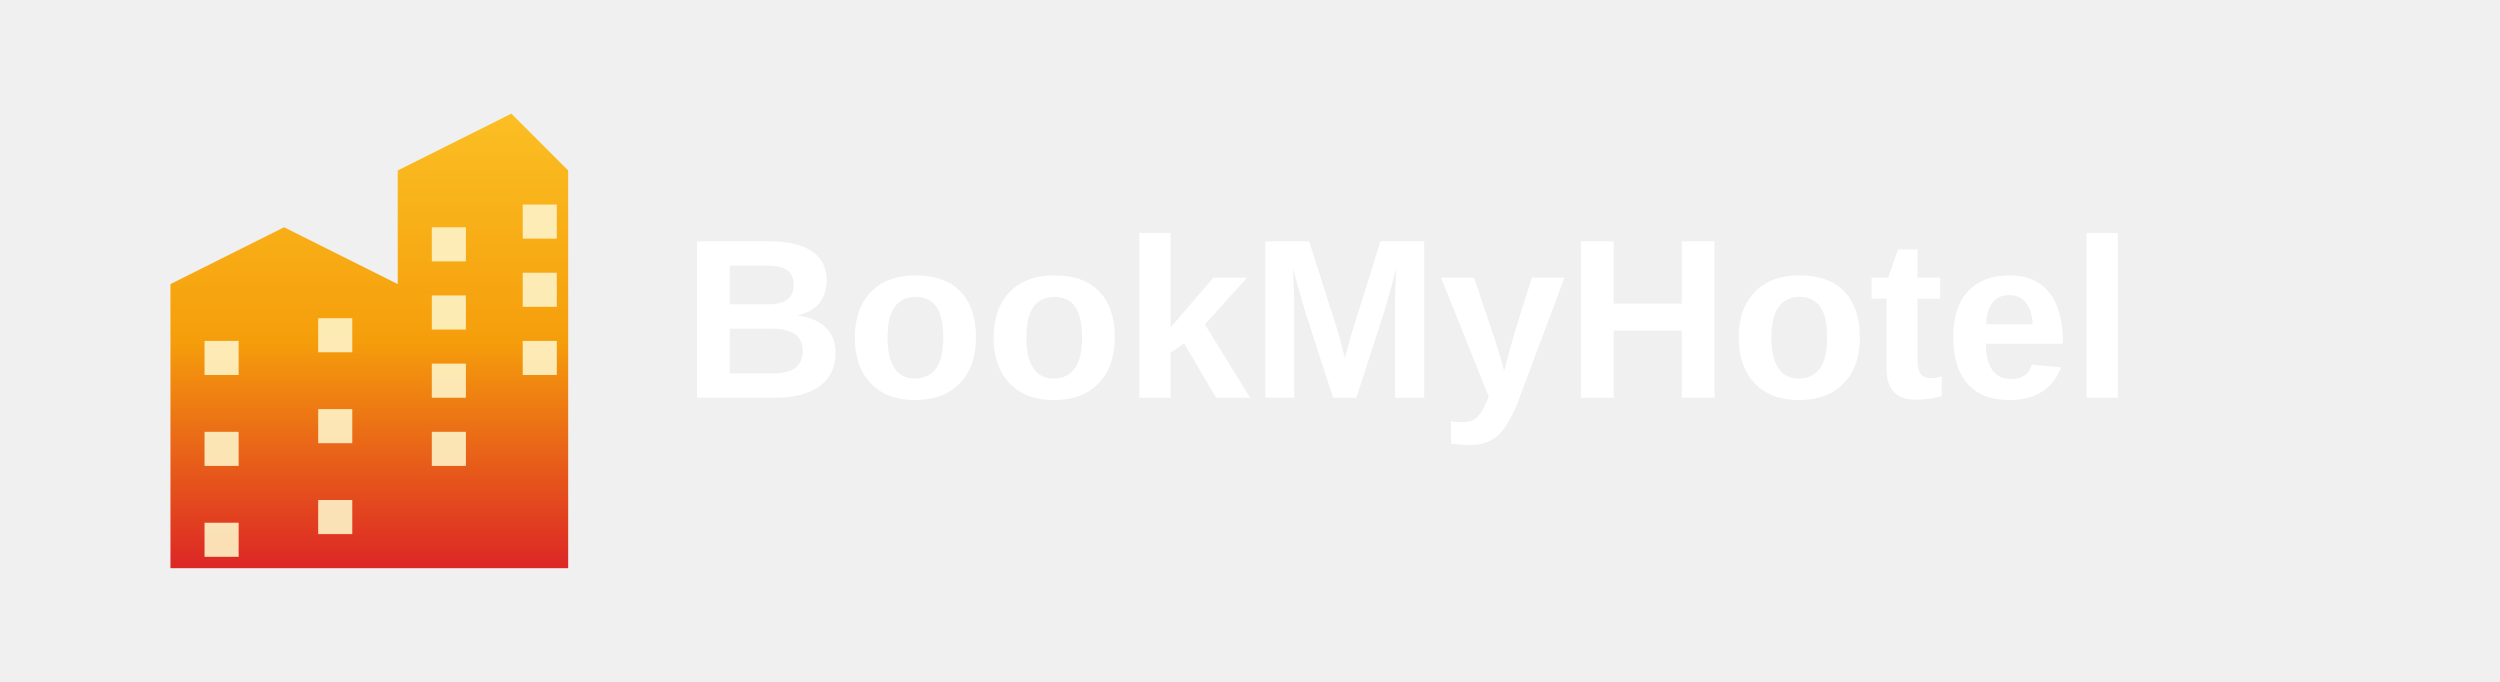
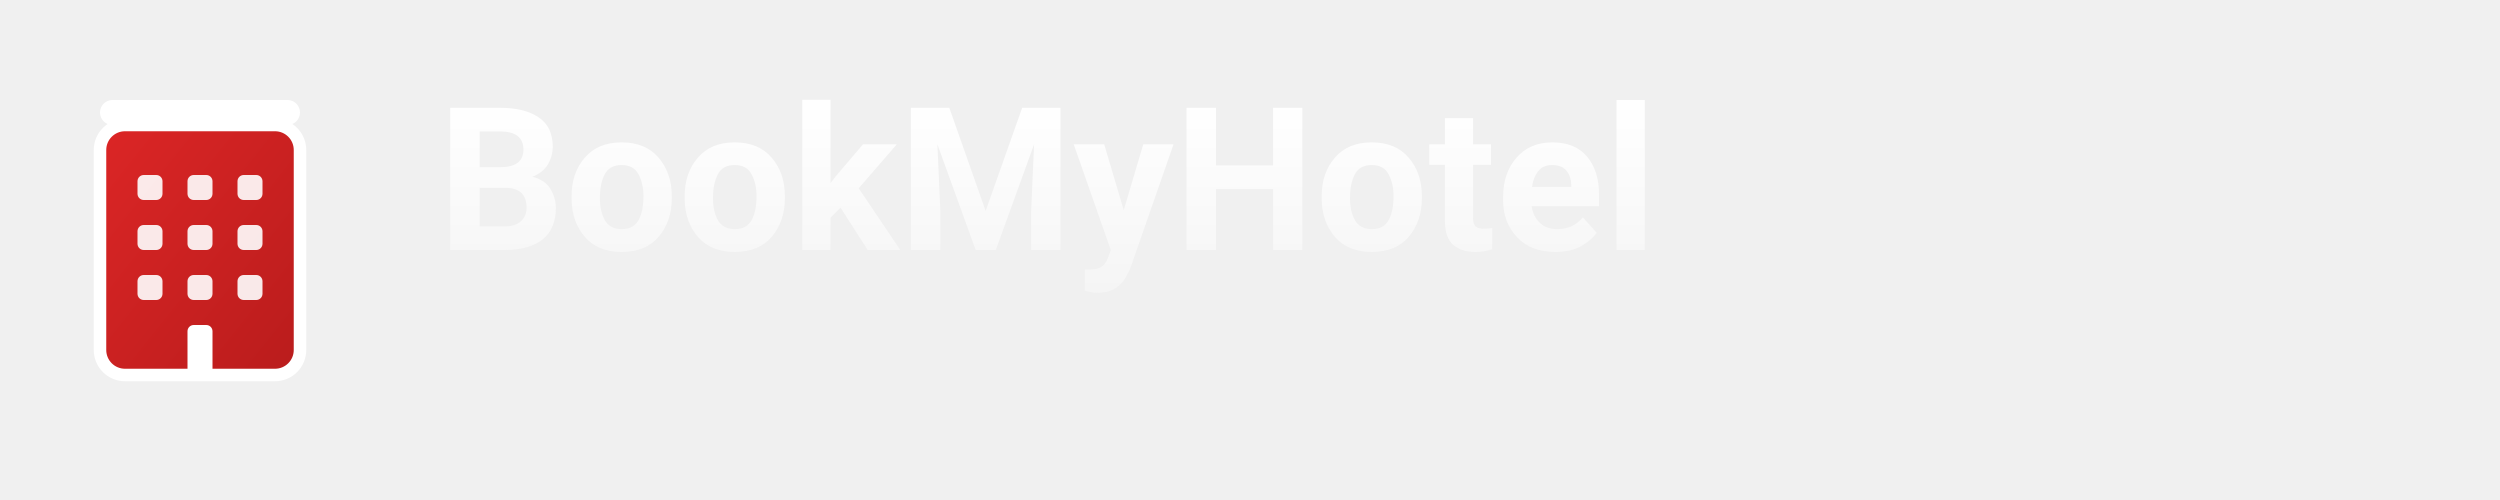
- <svg xmlns="http://www.w3.org/2000/svg" width="220" height="60" viewBox="0 0 220 60">
+ <svg xmlns="http://www.w3.org/2000/svg" width="200" height="40" viewBox="0 0 200 40">
  <defs>
-     <linearGradient id="towerGradient" x1="0%" y1="0%" x2="0%" y2="100%">
-       <stop offset="0%" style="stop-color:#FBBF24;stop-opacity:1" />
-       <stop offset="50%" style="stop-color:#F59E0B;stop-opacity:1" />
-       <stop offset="100%" style="stop-color:#DC2626;stop-opacity:1" />
+     <linearGradient id="buildingGradient" x1="0%" y1="0%" x2="100%" y2="100%">
+       <stop offset="0%" style="stop-color:#DC2626;stop-opacity:1" />
+       <stop offset="100%" style="stop-color:#B91C1C;stop-opacity:1" />
+     </linearGradient>
+     <linearGradient id="textGradient" x1="0%" y1="0%" x2="0%" y2="100%">
+       <stop offset="0%" style="stop-color:#ffffff;stop-opacity:1" />
+       <stop offset="100%" style="stop-color:#f5f5f5;stop-opacity:1" />
    </linearGradient>
  </defs>
-   <polygon points="15,50 15,25 25,20 35,25 35,15 45,10 50,15 50,50" fill="url(#towerGradient)" />
-   <rect x="18" y="30" width="3" height="3" fill="#FEF3C7" opacity="0.9" />
-   <rect x="18" y="38" width="3" height="3" fill="#FEF3C7" opacity="0.9" />
-   <rect x="18" y="46" width="3" height="3" fill="#FEF3C7" opacity="0.9" />
-   <rect x="28" y="28" width="3" height="3" fill="#FEF3C7" opacity="0.9" />
-   <rect x="28" y="36" width="3" height="3" fill="#FEF3C7" opacity="0.9" />
-   <rect x="28" y="44" width="3" height="3" fill="#FEF3C7" opacity="0.9" />
-   <rect x="38" y="20" width="3" height="3" fill="#FEF3C7" opacity="0.9" />
-   <rect x="38" y="26" width="3" height="3" fill="#FEF3C7" opacity="0.9" />
-   <rect x="38" y="32" width="3" height="3" fill="#FEF3C7" opacity="0.9" />
-   <rect x="38" y="38" width="3" height="3" fill="#FEF3C7" opacity="0.9" />
-   <rect x="46" y="18" width="3" height="3" fill="#FEF3C7" opacity="0.9" />
-   <rect x="46" y="24" width="3" height="3" fill="#FEF3C7" opacity="0.9" />
-   <rect x="46" y="30" width="3" height="3" fill="#FEF3C7" opacity="0.9" />
-   <text x="60" y="35" font-family="Arial, sans-serif" font-size="20" font-weight="bold" fill="#FFFFFF">BookMyHotel</text>
+   <rect x="8" y="10" width="16" height="20" fill="url(#buildingGradient)" rx="2" stroke="#ffffff" stroke-width="1" />
+   <rect x="8" y="8" width="16" height="2" fill="#ffffff" rx="1" />
+   <rect x="11" y="14" width="2" height="2" fill="#ffffff" opacity="0.9" rx="0.5" />
+   <rect x="15" y="14" width="2" height="2" fill="#ffffff" opacity="0.9" rx="0.5" />
+   <rect x="19" y="14" width="2" height="2" fill="#ffffff" opacity="0.9" rx="0.5" />
+   <rect x="11" y="18" width="2" height="2" fill="#ffffff" opacity="0.9" rx="0.5" />
+   <rect x="15" y="18" width="2" height="2" fill="#ffffff" opacity="0.9" rx="0.5" />
+   <rect x="19" y="18" width="2" height="2" fill="#ffffff" opacity="0.9" rx="0.5" />
+   <rect x="11" y="22" width="2" height="2" fill="#ffffff" opacity="0.9" rx="0.5" />
+   <rect x="15" y="22" width="2" height="2" fill="#ffffff" opacity="0.9" rx="0.5" />
+   <rect x="19" y="22" width="2" height="2" fill="#ffffff" opacity="0.9" rx="0.5" />
+   <rect x="15" y="26" width="2" height="4" fill="#ffffff" rx="0.5" />
+   <text x="35" y="20" font-family="'Segoe UI', 'Roboto', Arial, sans-serif" font-size="16" font-weight="700" fill="url(#textGradient)">BookMyHotel</text>
</svg>
